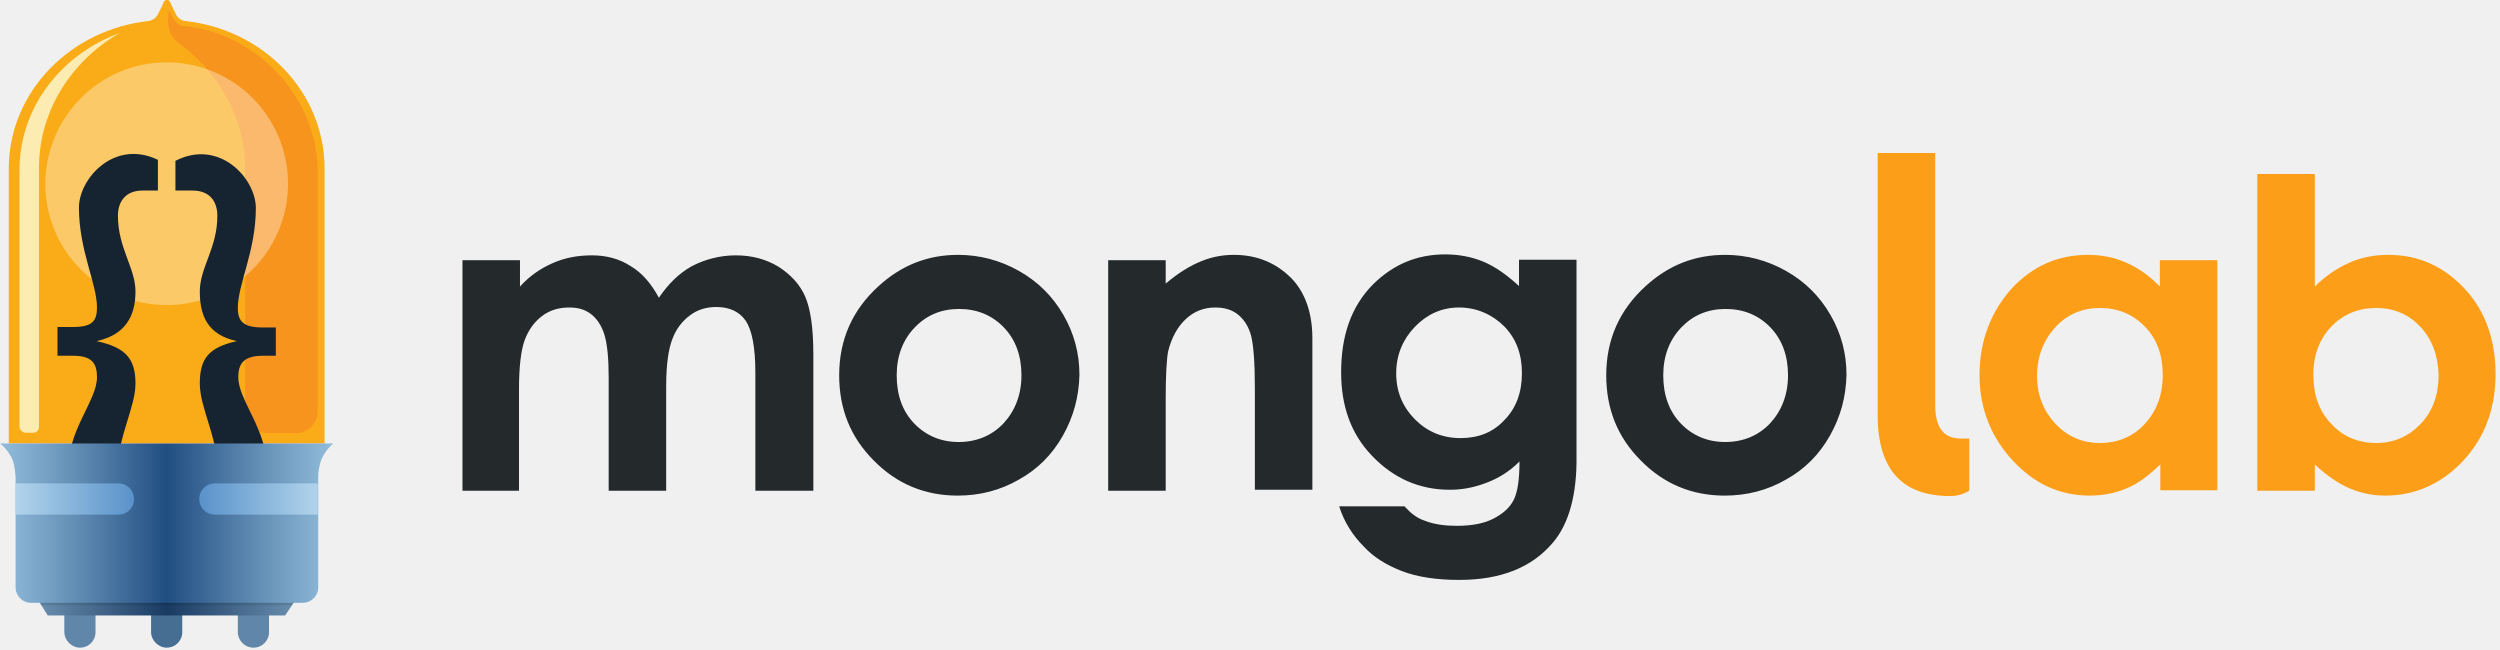
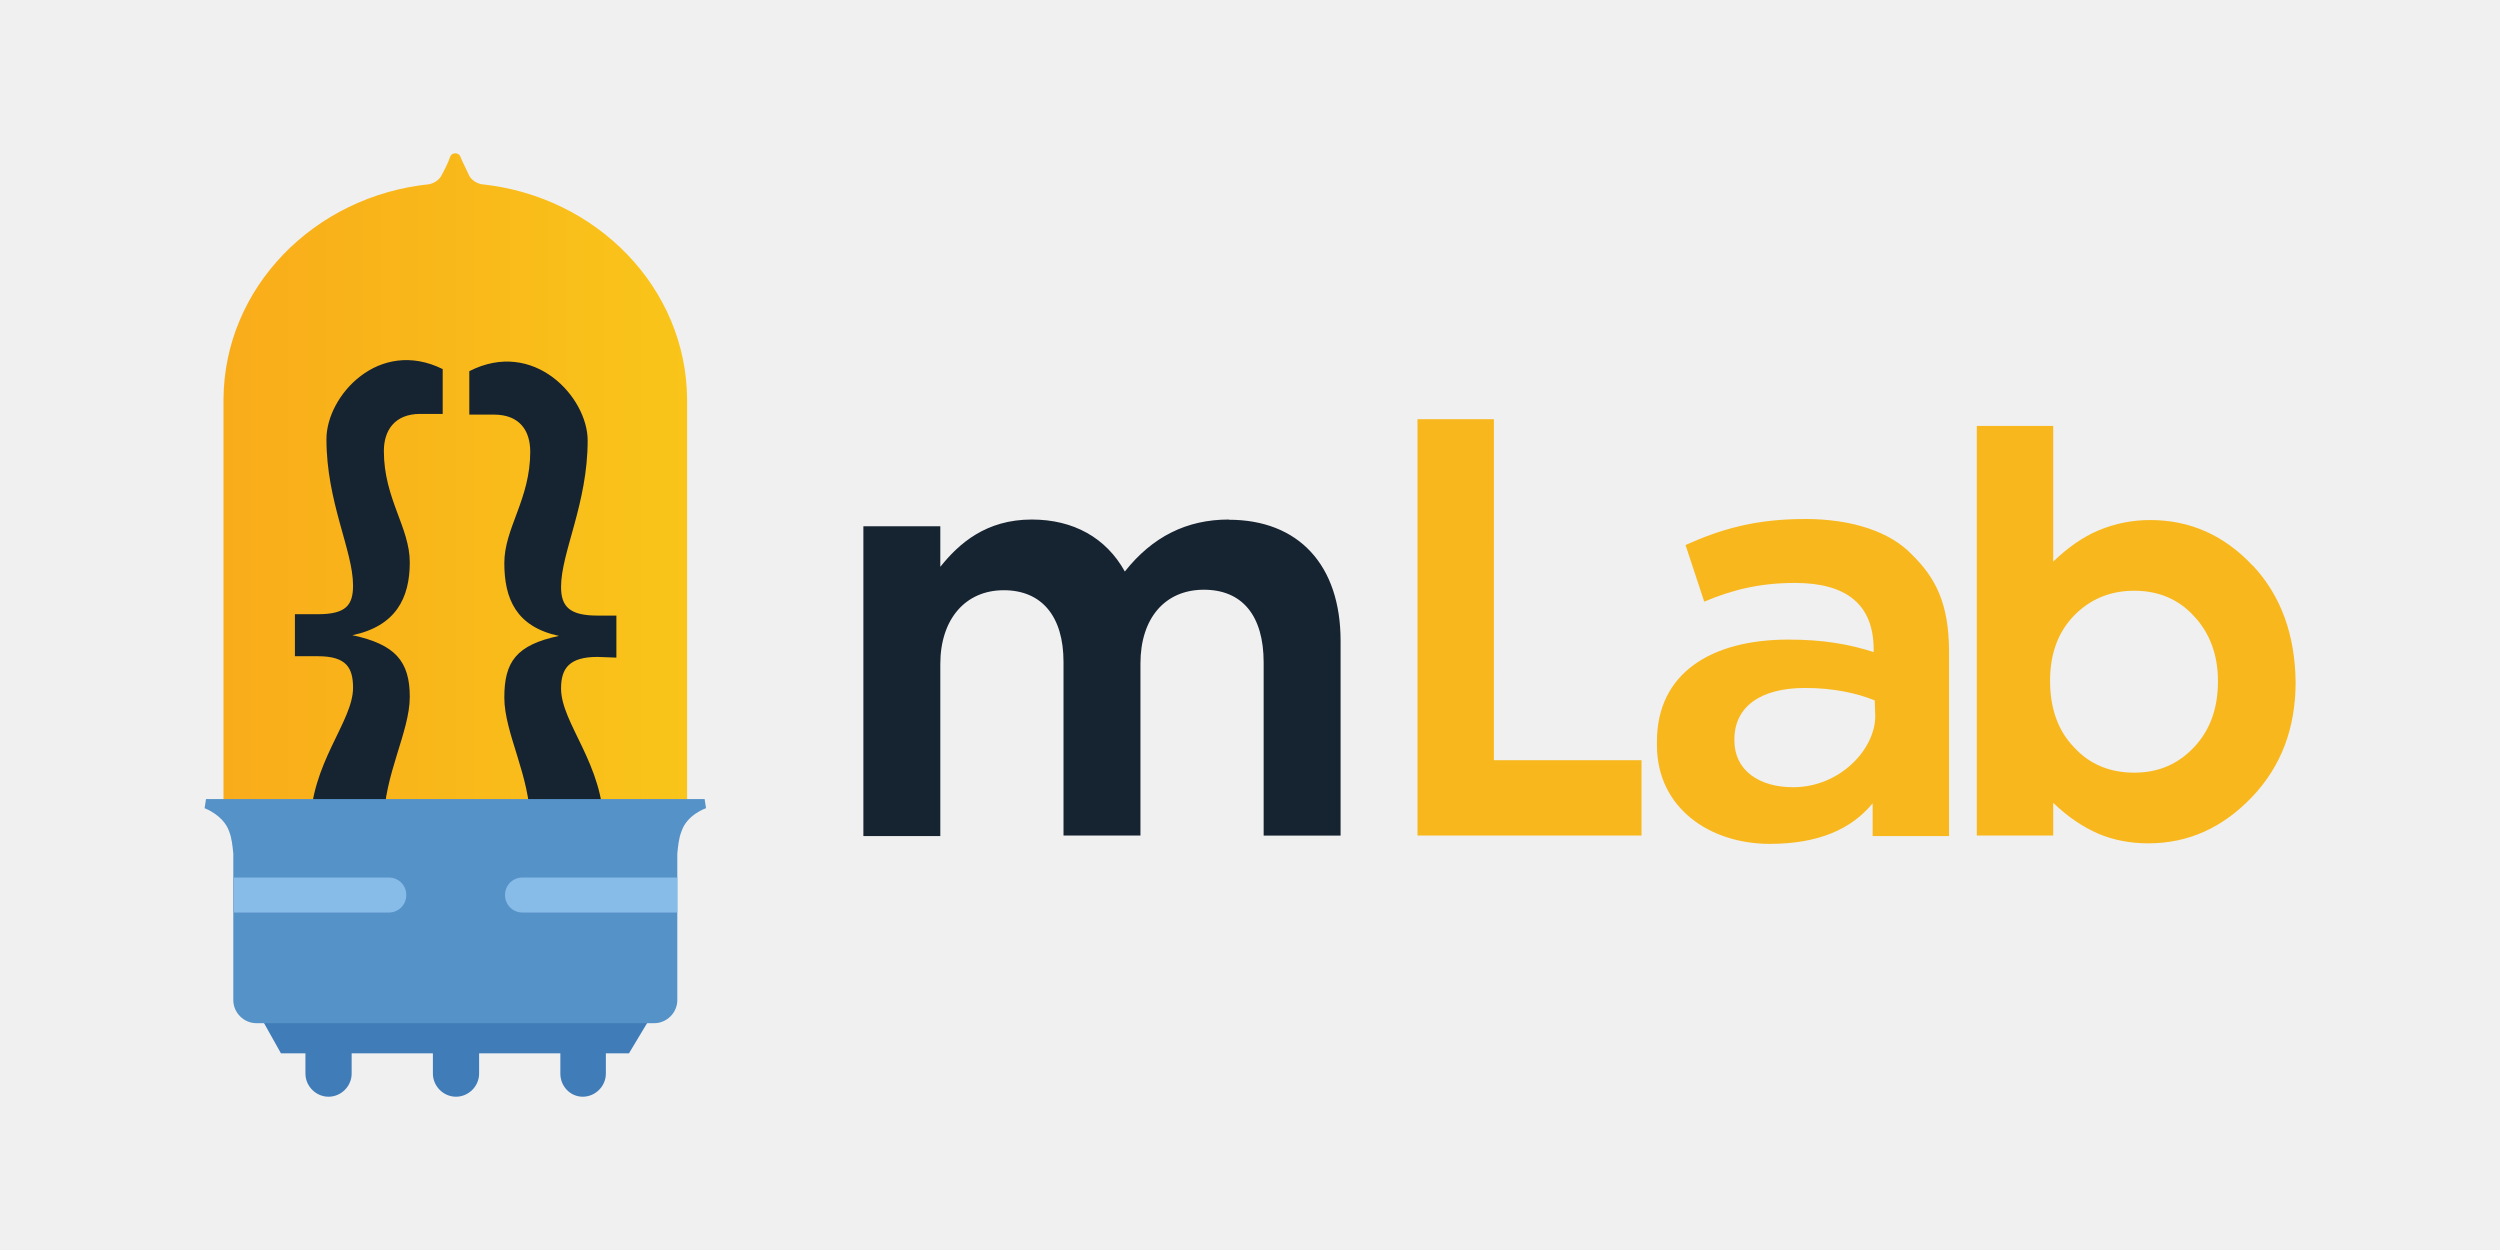
- <svg xmlns="http://www.w3.org/2000/svg" width="512px" height="133px" viewBox="0 0 512 133" version="1.1" preserveAspectRatio="xMidYMid">
+ <svg xmlns="http://www.w3.org/2000/svg" xmlns:xlink="http://www.w3.org/1999/xlink" height="60" viewBox="232.7 240.764 120 60" width="120">
  <defs>
-     <linearGradient x1="-0.04%" y1="49.481%" x2="99.947%" y2="49.481%" id="linearGradient-1">
-       <stop stop-color="#6C91B0" offset="0%" />
-       <stop stop-color="#193A62" offset="50%" />
-       <stop stop-color="#6C91B0" offset="100%" />
+     <path id="a" d="m285.467 453.473v-6.15h10.683v6.15c0 2.913-2.428 5.342-5.34 5.342s-5.342-2.43-5.342-5.342z" />
+     <linearGradient id="b" gradientUnits="userSpaceOnUse" x1="237.067" x2="344.354" y1="316.028" y2="316.028">
+       <stop offset="0" stop-color="#f9ac1a" />
+       <stop offset="1" stop-color="#f9c51a" />
    </linearGradient>
-     <linearGradient x1="0%" y1="49.796%" x2="100.073%" y2="49.796%" id="linearGradient-2">
-       <stop stop-color="#92BCDA" offset="0%" />
-       <stop stop-color="#739EC2" offset="15.33%" />
-       <stop stop-color="#245184" offset="48.72%" />
-       <stop stop-color="#214E82" offset="50%" />
-       <stop stop-color="#245184" offset="51.28%" />
-       <stop stop-color="#739EC2" offset="84.67%" />
-       <stop stop-color="#92BCDA" offset="100%" />
-     </linearGradient>
-     <linearGradient x1="0.062%" y1="50.237%" x2="100.149%" y2="50.237%" id="linearGradient-3">
-       <stop stop-color="#5992CA" offset="0%" />
-       <stop stop-color="#B2D4EB" offset="100%" />
-     </linearGradient>
-     <linearGradient x1="100.027%" y1="50.237%" x2="-0.067%" y2="50.237%" id="linearGradient-4">
-       <stop stop-color="#5992CA" offset="0%" />
-       <stop stop-color="#B2D4EB" offset="100%" />
-     </linearGradient>
+     <clipPath id="c">
+       <path d="m237.07 391.317v-93.717c.162-25.736 20.88-46.94 47.587-49.692 1.457-.324 2.428-1.295 2.75-1.942.8-1.457 1.62-3.076 2.104-4.532.324-.8 1.78-.97 2.266 0 .485 1.295 1.457 3.075 2.104 4.532.324.647 1.295 1.618 2.75 1.942 26.708 2.752 47.425 23.956 47.587 49.692v93.718h-107.148z" />
+     </clipPath>
  </defs>
-   <g transform="translate(0, -1)">
-     <g transform="translate(93.81676, 31.93762)">
-       <path d="M60.881,69.564 L60.881,45.411 C60.881,40.122 60.182,36.628 58.885,34.732 C57.588,32.836 55.492,31.938 52.897,31.938 C50.901,31.938 49.104,32.437 47.507,33.634 C45.91,34.832 44.713,36.329 43.914,38.425 C43.116,40.421 42.617,43.615 42.617,48.106 L42.617,69.564 L30.84,69.564 L30.84,46.509 C30.84,42.317 30.54,39.423 29.942,37.527 C29.343,35.63 28.345,34.233 27.147,33.335 C25.949,32.437 24.552,32.037 22.756,32.037 C20.759,32.037 18.863,32.536 17.266,33.734 C15.669,34.932 14.472,36.529 13.673,38.625 C12.875,40.72 12.476,44.214 12.476,48.705 L12.476,69.564 L0.898,69.564 L0.898,22.356 L12.675,22.356 L12.675,27.746 C14.671,25.55 16.867,24.053 19.362,22.955 C21.857,21.857 24.452,21.358 27.446,21.358 C30.341,21.358 33.035,22.057 35.331,23.554 C37.726,24.951 39.623,27.247 41.12,30.041 C43.016,27.247 45.212,25.051 47.906,23.554 C50.601,22.157 53.695,21.358 56.889,21.358 C60.182,21.358 63.077,22.157 65.572,23.654 C68.067,25.251 69.963,27.247 71.061,29.742 C72.159,32.237 72.758,36.129 72.758,41.719 L72.758,69.564 L60.881,69.564 L60.881,69.564 L60.881,69.564 Z M123.858,58.286 C121.662,62.179 118.668,65.173 114.876,67.269 C111.083,69.464 106.891,70.562 102.3,70.562 C95.613,70.562 89.825,68.167 85.134,63.376 C80.343,58.586 78.048,52.797 78.048,45.91 C78.048,38.625 80.742,32.536 86.132,27.646 C90.823,23.354 96.212,21.258 102.4,21.258 C106.791,21.258 110.983,22.356 114.876,24.552 C118.768,26.748 121.762,29.742 123.958,33.535 C126.154,37.327 127.251,41.419 127.251,45.811 C127.152,50.302 126.054,54.394 123.858,58.286 L123.858,58.286 L123.858,58.286 Z M111.782,36.129 C109.386,33.634 106.292,32.337 102.6,32.337 C98.907,32.337 95.913,33.634 93.517,36.129 C91.122,38.625 89.825,41.918 89.825,45.91 C89.825,50.002 91.022,53.296 93.418,55.791 C95.813,58.286 98.907,59.584 102.5,59.584 C106.193,59.584 109.287,58.286 111.682,55.791 C114.077,53.196 115.375,49.903 115.375,45.91 C115.375,41.918 114.177,38.625 111.782,36.129 L111.782,36.129 L111.782,36.129 Z M163.181,69.564 L163.181,48.705 C163.181,43.116 162.882,39.623 162.383,37.726 C161.884,35.93 160.986,34.533 159.788,33.535 C158.59,32.536 156.993,32.037 155.097,32.037 C152.702,32.037 150.706,32.836 149.009,34.433 C147.312,36.03 146.115,38.225 145.416,41.02 C145.117,42.517 144.917,45.91 144.917,50.801 L144.917,69.564 L133.14,69.564 L133.14,22.356 L144.917,22.356 L144.917,27.147 C147.612,24.851 150.007,23.454 152.203,22.556 C154.398,21.658 156.594,21.258 158.89,21.258 C163.581,21.258 167.473,22.855 170.667,26.049 C173.361,28.844 174.958,32.936 174.958,38.325 L174.958,69.365 L163.181,69.365 L163.181,69.564 L163.181,69.564 Z M224.262,80.143 C219.97,85.234 213.683,87.828 205,87.828 C200.409,87.828 196.416,87.23 193.322,86.032 C190.228,84.834 187.534,83.237 185.438,80.942 C183.242,78.746 181.446,75.952 180.448,72.758 L193.821,72.758 C195.019,74.055 196.217,75.153 198.113,75.752 C199.91,76.451 202.105,76.75 204.501,76.75 C207.694,76.75 210.189,76.251 212.086,75.253 C213.982,74.255 215.379,73.057 216.178,71.46 C216.976,69.864 217.375,67.368 217.375,63.576 C215.28,65.672 213.084,66.969 210.788,67.867 C208.493,68.766 205.998,69.365 203.103,69.365 C196.816,69.365 191.526,66.969 187.135,62.378 C182.843,57.887 180.847,52.198 180.847,45.312 C180.847,37.926 182.843,31.838 187.434,27.247 C191.626,23.155 196.416,21.159 202.205,21.159 C204.9,21.159 207.595,21.658 209.99,22.656 C212.385,23.654 214.781,25.35 217.276,27.646 L217.276,22.257 L229.053,22.257 L229.053,62.478 C229.152,70.462 227.456,76.351 224.262,80.143 L224.262,80.143 L224.262,80.143 Z M214.281,35.93 C211.886,33.535 208.692,32.037 205,32.037 C201.307,32.037 198.313,33.535 195.917,36.03 C193.522,38.525 192.125,41.719 192.125,45.511 C192.125,49.404 193.522,52.497 196.017,54.993 C198.512,57.488 201.606,58.785 205.299,58.785 C208.992,58.785 211.986,57.588 214.281,55.092 C216.677,52.697 217.874,49.404 217.874,45.511 C217.874,41.519 216.677,38.425 214.281,35.93 L214.281,35.93 L214.281,35.93 Z M280.951,58.286 C278.756,62.179 275.761,65.173 271.969,67.269 C268.176,69.464 263.984,70.562 259.393,70.562 C252.706,70.562 246.918,68.167 242.227,63.376 C237.436,58.586 235.141,52.797 235.141,45.91 C235.141,38.625 237.835,32.536 243.225,27.646 C247.916,23.354 253.305,21.258 259.493,21.258 C263.885,21.258 268.076,22.356 271.969,24.552 C275.861,26.748 278.855,29.742 281.051,33.535 C283.247,37.327 284.345,41.419 284.345,45.811 C284.245,50.302 283.147,54.394 280.951,58.286 L280.951,58.286 L280.951,58.286 Z M268.775,36.129 C266.38,33.634 263.286,32.337 259.593,32.337 C255.9,32.337 252.906,33.634 250.511,36.129 C248.115,38.625 246.818,41.918 246.818,45.91 C246.818,50.002 248.016,53.296 250.411,55.791 C252.806,58.286 255.9,59.584 259.493,59.584 C263.186,59.584 266.28,58.286 268.675,55.791 C271.071,53.196 272.368,49.903 272.368,45.91 C272.368,41.918 271.17,38.625 268.775,36.129 L268.775,36.129 L268.775,36.129 Z" fill="#24292C" />
-       <path d="M305.703,70.662 C298.916,70.662 290.732,68.267 290.732,54.094 L290.732,0.399 L302.509,0.399 L302.509,51.899 C302.509,57.288 304.705,58.885 307.899,58.885 L309.496,58.885 L309.496,69.564 C309.496,69.564 307.799,70.662 305.703,70.662 L305.703,70.662 L305.703,70.662 Z M348.619,69.564 L348.619,64.175 C346.324,66.37 344.028,68.167 341.733,69.065 C339.437,70.063 336.842,70.562 334.147,70.562 C328.059,70.562 322.869,68.167 318.478,63.476 C314.087,58.785 311.591,52.897 311.591,45.91 C311.591,38.724 313.987,32.836 318.179,28.145 C322.47,23.554 327.66,21.258 333.748,21.258 C336.543,21.258 339.237,21.758 341.633,22.855 C344.128,23.953 346.423,25.55 348.519,27.746 L348.519,22.356 L360.296,22.356 L360.296,69.464 L348.619,69.464 L348.619,69.564 L348.619,69.564 Z M345.425,35.93 C343.03,33.435 339.936,32.137 336.243,32.137 C332.65,32.137 329.556,33.435 327.161,36.03 C324.766,38.625 323.368,42.018 323.368,46.01 C323.368,50.102 324.766,53.296 327.161,55.891 C329.656,58.486 332.65,59.783 336.243,59.783 C339.936,59.783 343.03,58.486 345.425,55.891 C347.821,53.296 349.118,50.002 349.118,45.811 C349.118,41.818 347.92,38.425 345.425,35.93 L345.425,35.93 L345.425,35.93 Z M410.598,63.476 C406.207,68.167 400.717,70.562 394.729,70.562 C392.034,70.562 389.739,70.063 387.343,69.065 C385.048,68.067 382.553,66.37 380.257,64.175 L380.257,69.564 L368.48,69.564 L368.48,4.691 L380.257,4.691 L380.257,27.746 C382.353,25.65 384.848,23.953 387.343,22.855 C389.839,21.758 392.434,21.258 395.328,21.258 C401.416,21.258 406.606,23.554 410.897,28.145 C415.189,32.736 417.285,38.625 417.285,45.91 C417.185,52.996 414.989,58.785 410.598,63.476 L410.598,63.476 L410.598,63.476 Z M401.915,36.03 C399.52,33.435 396.426,32.137 392.833,32.137 C389.14,32.137 386.046,33.435 383.651,35.93 C381.255,38.425 379.958,41.719 379.958,45.811 C379.958,50.002 381.156,53.296 383.651,55.891 C386.046,58.486 389.14,59.783 392.833,59.783 C396.426,59.783 399.42,58.486 401.915,55.891 C404.41,53.296 405.608,49.903 405.608,45.91 C405.508,41.918 404.31,38.625 401.915,36.03 L401.915,36.03 L401.915,36.03 Z" fill="#FC9E18" />
+   <g transform="matrix(.857588 0 0 .857588 43.37207 38.25876)">
+     <path d="m289.546 265.212c-2.357 0-4.277.96-5.82 2.91-1.047-1.89-2.88-2.91-5.208-2.91-2.56 0-4.073 1.338-5.12 2.647v-2.27h-4.306v17.34h4.306v-9.63c0-2.502 1.397-4.13 3.55-4.13 2.124 0 3.346 1.455 3.346 4.015v9.717h4.306v-9.63c0-2.53 1.367-4.13 3.55-4.13 2.153 0 3.346 1.455 3.346 4.073v9.688h4.306v-10.9c0-4.248-2.356-6.778-6.255-6.778z" fill="#162331" />
+     <path d="m304.383 259.597h-4.277v23.303h12.54v-4.218h-8.262zm42.476 8.204c-1.57-1.687-3.49-2.56-5.732-2.56a7.42 7.42 0 0 0 -2.909.582c-.902.378-1.746.99-2.53 1.745v-7.593h-4.277v22.925h4.277v-1.833c.844.815 1.687 1.367 2.56 1.745.844.35 1.775.524 2.764.524 2.24 0 4.16-.873 5.8-2.59s2.444-3.87 2.444-6.43c-.03-2.647-.815-4.83-2.385-6.517zm-3.288 10.153c-.902.96-2.007 1.426-3.346 1.426-1.367 0-2.502-.465-3.375-1.426-.902-.93-1.338-2.182-1.338-3.724 0-1.484.437-2.706 1.338-3.636s2.036-1.397 3.375-1.397 2.473.466 3.346 1.426c.873.93 1.338 2.153 1.338 3.637 0 1.513-.436 2.735-1.338 3.695zm-21.771-12.771c-2.822 0-4.742.582-6.692 1.455l1.047 3.17c1.6-.67 3.113-1.047 5.09-1.047 2.85 0 4.393 1.193 4.393 3.724v.145c-1.367-.436-2.793-.698-4.77-.698-4.335 0-7.36 1.89-7.36 5.702v.204c0 3.55 2.997 5.528 6.313 5.528 2.706 0 4.568-.815 5.76-2.27v1.833h4.277v-10.3c0-2.764-.785-4.19-2.094-5.47-1.193-1.25-3.316-1.978-5.964-1.978zm3.928 11.026c0 1.862-1.978 3.986-4.597 3.986-1.89 0-3.288-.93-3.288-2.618v-.058c0-1.804 1.426-2.88 3.957-2.88 1.57 0 2.91.29 3.898.698z" fill="#f8b71d" />
+   </g>
+   <g transform="matrix(.207682 0 0 .207682 194.1924 198.1191)">
+     <g fill="#407db8">
+       <path d="m314.926 453.473v-6.15h10.52v6.15c0 2.913-2.43 5.342-5.342 5.342s-5.18-2.43-5.18-5.342z" />
+       <use xlink:href="#a" />
+       <use x="-29.459" xlink:href="#a" />
+       <path d="m335.645 440.686-4.856 8.093h-80.445l-4.532-8.093z" />
    </g>
-     <g transform="translate(12.97466, 125.7544)">
-       <path d="M35.73,4.691 L35.73,0.998 L42.118,0.998 L42.118,4.691 C42.118,6.487 40.72,7.885 38.924,7.885 C37.127,7.885 35.73,6.388 35.73,4.691 L35.73,4.691 Z" fill="#6086A9" />
-       <path d="M17.965,4.691 L17.965,0.998 L24.352,0.998 L24.352,4.691 C24.352,6.487 22.955,7.885 21.159,7.885 C19.462,7.885 17.965,6.388 17.965,4.691 L17.965,4.691 Z" fill="#466E93" />
-       <path d="M0.2,4.691 L0.2,0.998 L6.587,0.998 L6.587,4.691 C6.587,6.487 5.19,7.885 3.393,7.885 C1.697,7.885 0.2,6.388 0.2,4.691 L0.2,4.691 Z" fill="#6086A9" />
+     <path d="m237.07 391.317v-93.717c.162-25.736 20.88-46.94 47.587-49.692 1.457-.324 2.428-1.295 2.75-1.942.8-1.457 1.62-3.076 2.104-4.532.324-.8 1.78-.97 2.266 0 .485 1.295 1.457 3.075 2.104 4.532.324.647 1.295 1.618 2.75 1.942 26.708 2.752 47.425 23.956 47.587 49.692v93.718h-107.148z" fill="url(#b)" />
+     <g clip-path="url(#c)">
+       <path d="m323.505 357.165c-6.475 0-8.417 2.6-8.417 7.284 0 8.093 9.873 17.48 9.873 32.21 0 10.683-6.313 19.747-20.232 19.747h-6.475v-13.11h2.914c5.018 0 6.798-2.913 6.798-7.77 0-10.845-5.99-20.718-5.99-28.973s2.75-12.14 12.625-14.244c-9.873-2.104-12.625-8.58-12.625-16.833 0-8.093 5.99-14.73 5.99-25.736 0-4.856-2.428-8.58-8.417-8.58h-5.665v-10.036c14.892-7.607 27.354 5.99 27.354 16.024 0 14.567-6.15 25.898-6.15 33.83 0 4.532 1.942 6.636 8.417 6.636h4.37v9.712zm-35.772-56.165h-5.18c-5.99 0-8.417 3.885-8.417 8.58 0 11.007 5.99 17.643 5.99 25.736 0 8.255-3.237 14.73-13.272 16.833 9.874 2.104 13.272 5.99 13.272 14.244 0 8.093-5.99 18.13-5.99 28.974 0 4.855 1.78 7.77 6.798 7.77h2.913v13.1h-6.474c-13.92 0-20.233-8.902-20.233-19.747 0-14.73 9.874-24.28 9.874-32.2 0-4.694-1.62-7.284-8.093-7.284h-5.342v-9.712h5.342c6.474 0 8.093-2.104 8.093-6.636 0-8.093-6.15-19.262-6.15-33.83 0-10.036 12.14-23.47 26.87-16.186z" fill="#162331" />
    </g>
-     <path d="M61.28,122.76 L58.386,127.052 L9.781,127.052 L7.086,122.76 L61.28,122.76 L61.28,122.76 Z" fill="url(#linearGradient-1)" />
-     <path d="M62.678,120.664 L59.783,124.956 L8.483,124.956 L5.789,120.664 L62.678,120.664 L62.678,120.664 Z" opacity="0.1" fill="#000000" />
-     <path d="M1.796,91.821 L1.796,35.331 C1.896,19.761 14.472,6.986 30.54,5.29 C31.439,5.09 32.037,4.491 32.237,4.092 C32.736,3.194 33.235,2.196 33.535,1.397 C33.734,0.898 34.632,0.798 34.832,1.397 C35.131,2.196 35.73,3.194 36.129,4.092 C36.329,4.491 36.828,5.09 37.826,5.29 C53.895,6.986 66.37,19.761 66.47,35.331 L66.47,35.331 L66.47,91.821 L1.796,91.821 L1.796,91.821 Z" fill="#FAAC18" />
-     <path d="M50.202,35.431 L50.202,35.431 L50.202,84.335 L50.302,84.335 L50.302,85.234 C50.302,87.729 52.298,89.725 54.793,89.725 L60.582,89.725 C63.077,89.725 65.073,87.729 65.073,85.234 L65.073,84.335 L65.073,84.335 L65.073,36.129 C64.973,20.26 51.899,7.485 37.327,6.288 C35.73,6.188 34.632,2.994 34.632,2.994 C34.632,2.994 33.435,7.485 36.429,9.681 C44.613,15.669 50.202,24.851 50.202,35.431 L50.202,35.431 Z" fill="#F7941D" />
-     <path d="M34.133,13.773 C47.807,13.773 58.985,24.851 58.985,38.625 C58.985,52.298 47.906,63.476 34.133,63.476 C20.46,63.476 9.282,52.398 9.282,38.625 C9.382,24.851 20.46,13.773 34.133,13.773 L34.133,13.773 Z" opacity="0.35" fill="#FFFFFF" />
-     <g transform="translate(10.97856, 31.93762)" fill="#162331">
-       <path d="M42.916,41.918 C39.024,41.918 37.826,43.415 37.826,46.31 C37.826,51.2 43.814,56.889 43.814,65.772 C43.814,72.259 40.022,77.648 31.638,77.648 L27.746,77.648 L27.746,69.764 L29.442,69.764 C32.536,69.764 33.535,67.967 33.535,65.073 C33.535,58.486 29.942,52.597 29.942,47.607 C29.942,42.617 31.638,40.221 37.527,38.924 C31.538,37.627 29.942,33.734 29.942,28.744 C29.942,23.853 33.535,19.861 33.535,13.274 C33.535,10.38 32.037,8.084 28.444,8.084 L24.951,8.084 L24.951,1.996 C33.934,-2.595 41.419,5.589 41.419,11.677 C41.419,20.46 37.726,27.247 37.726,32.137 C37.726,34.932 38.924,36.129 42.816,36.129 L45.511,36.129 L45.511,41.918 L42.916,41.918 L42.916,41.918 Z M21.358,8.084 L18.264,8.084 C14.671,8.084 13.174,10.38 13.174,13.274 C13.174,19.861 16.767,23.953 16.767,28.744 C16.767,33.734 14.771,37.627 8.783,38.924 C14.771,40.221 16.767,42.517 16.767,47.607 C16.767,52.497 13.174,58.486 13.174,65.073 C13.174,67.967 14.172,69.764 17.266,69.764 L18.963,69.764 L18.963,77.648 L15.071,77.648 C6.687,77.648 2.894,72.259 2.894,65.772 C2.894,56.889 8.883,51.2 8.883,46.31 C8.883,43.515 7.885,41.918 3.992,41.918 L0.798,41.918 L0.798,36.03 L3.992,36.03 C7.885,36.03 8.883,34.832 8.883,32.037 C8.883,27.147 5.19,20.36 5.19,11.577 C5.19,5.589 12.476,-2.495 21.358,1.796 L21.358,8.084 L21.358,8.084 Z" />
-     </g>
-     <path d="M24.452,7.785 C14.671,13.474 8.084,23.554 7.984,35.131 L7.984,35.131 L7.984,87.928 L7.984,88.427 C7.984,89.126 7.485,89.625 6.787,89.625 L5.29,89.625 C4.591,89.625 3.992,89.026 3.992,88.327 L3.992,88.028 L3.992,35.83 C3.992,23.055 12.476,12.176 24.452,7.785" fill="#FDECB2" />
-     <path d="M65.672,95.513 C65.372,96.512 65.173,97.709 65.173,98.707 C65.173,98.707 65.173,98.707 65.173,98.807 L65.173,121.263 C65.173,123.06 63.775,124.457 61.979,124.457 L6.388,124.457 C4.591,124.457 3.194,123.06 3.194,121.263 L3.194,98.707 C3.194,98.707 3.194,98.707 3.194,98.607 C3.094,97.609 2.994,96.512 2.695,95.513 C1.896,93.218 0,91.821 0,91.821 L68.267,91.821 C68.267,91.821 66.47,93.218 65.672,95.513 L65.672,95.513 Z" fill="url(#linearGradient-2)" />
-     <path d="M65.073,106.392 L44.014,106.392 C42.218,106.392 40.82,104.995 40.82,103.198 C40.82,101.402 42.218,100.005 44.014,100.005 L65.073,100.005 L65.073,106.392 L65.073,106.392 Z" fill="url(#linearGradient-3)" />
-     <path d="M3.194,100.005 L24.253,100.005 C26.049,100.005 27.446,101.402 27.446,103.198 C27.446,104.995 26.049,106.392 24.253,106.392 L3.194,106.392 L3.194,100.005 L3.194,100.005 Z" fill="url(#linearGradient-4)" />
+     <path d="m342.928 397.47c-.647 1.618-.81 3.56-.97 5.18v33.83c0 2.914-2.428 5.342-5.342 5.342h-91.938c-2.914 0-5.34-2.428-5.34-5.342v-33.83c-.162-1.618-.324-3.56-.97-5.18-1.295-3.723-5.665-5.342-5.665-5.342l.324-2.104h115.243l.323 2.104s-4.37 1.456-5.665 5.342z" fill="#5592c8" />
+     <path d="m342.12 416.244h-35.934c-2.266 0-4.047-1.78-4.047-4.046s1.78-4.047 4.047-4.047h35.77v8.093zm-102.622-8.094h35.77c2.266 0 4.047 1.78 4.047 4.047s-1.78 4.046-4.047 4.046h-35.77z" fill="#88bce8" />
  </g>
</svg>
